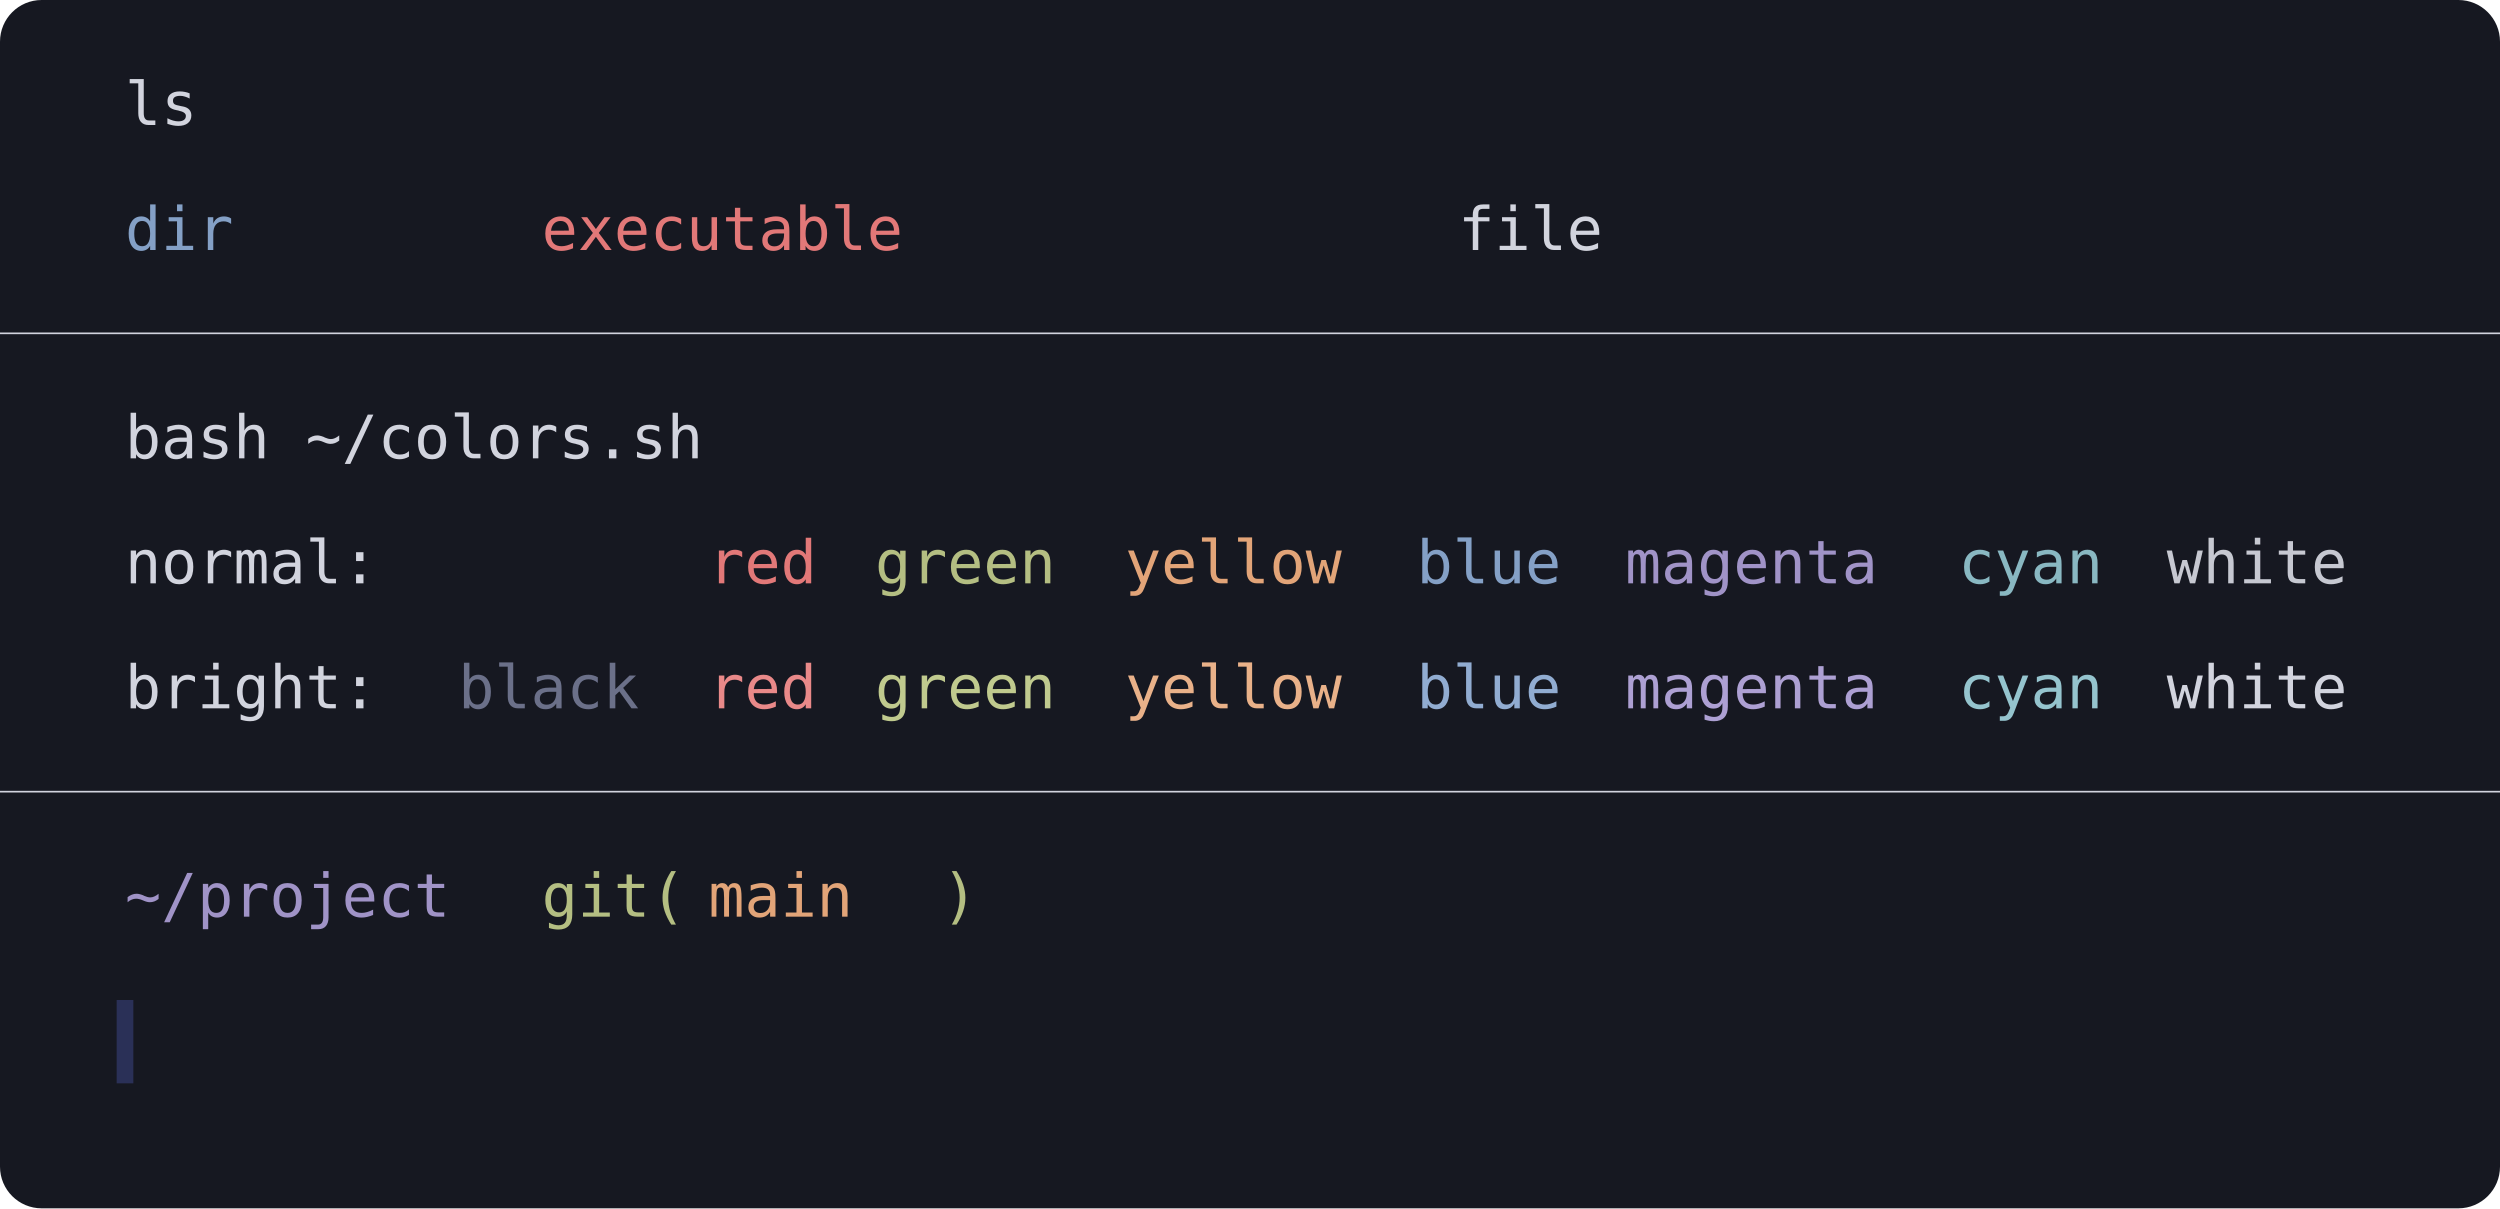
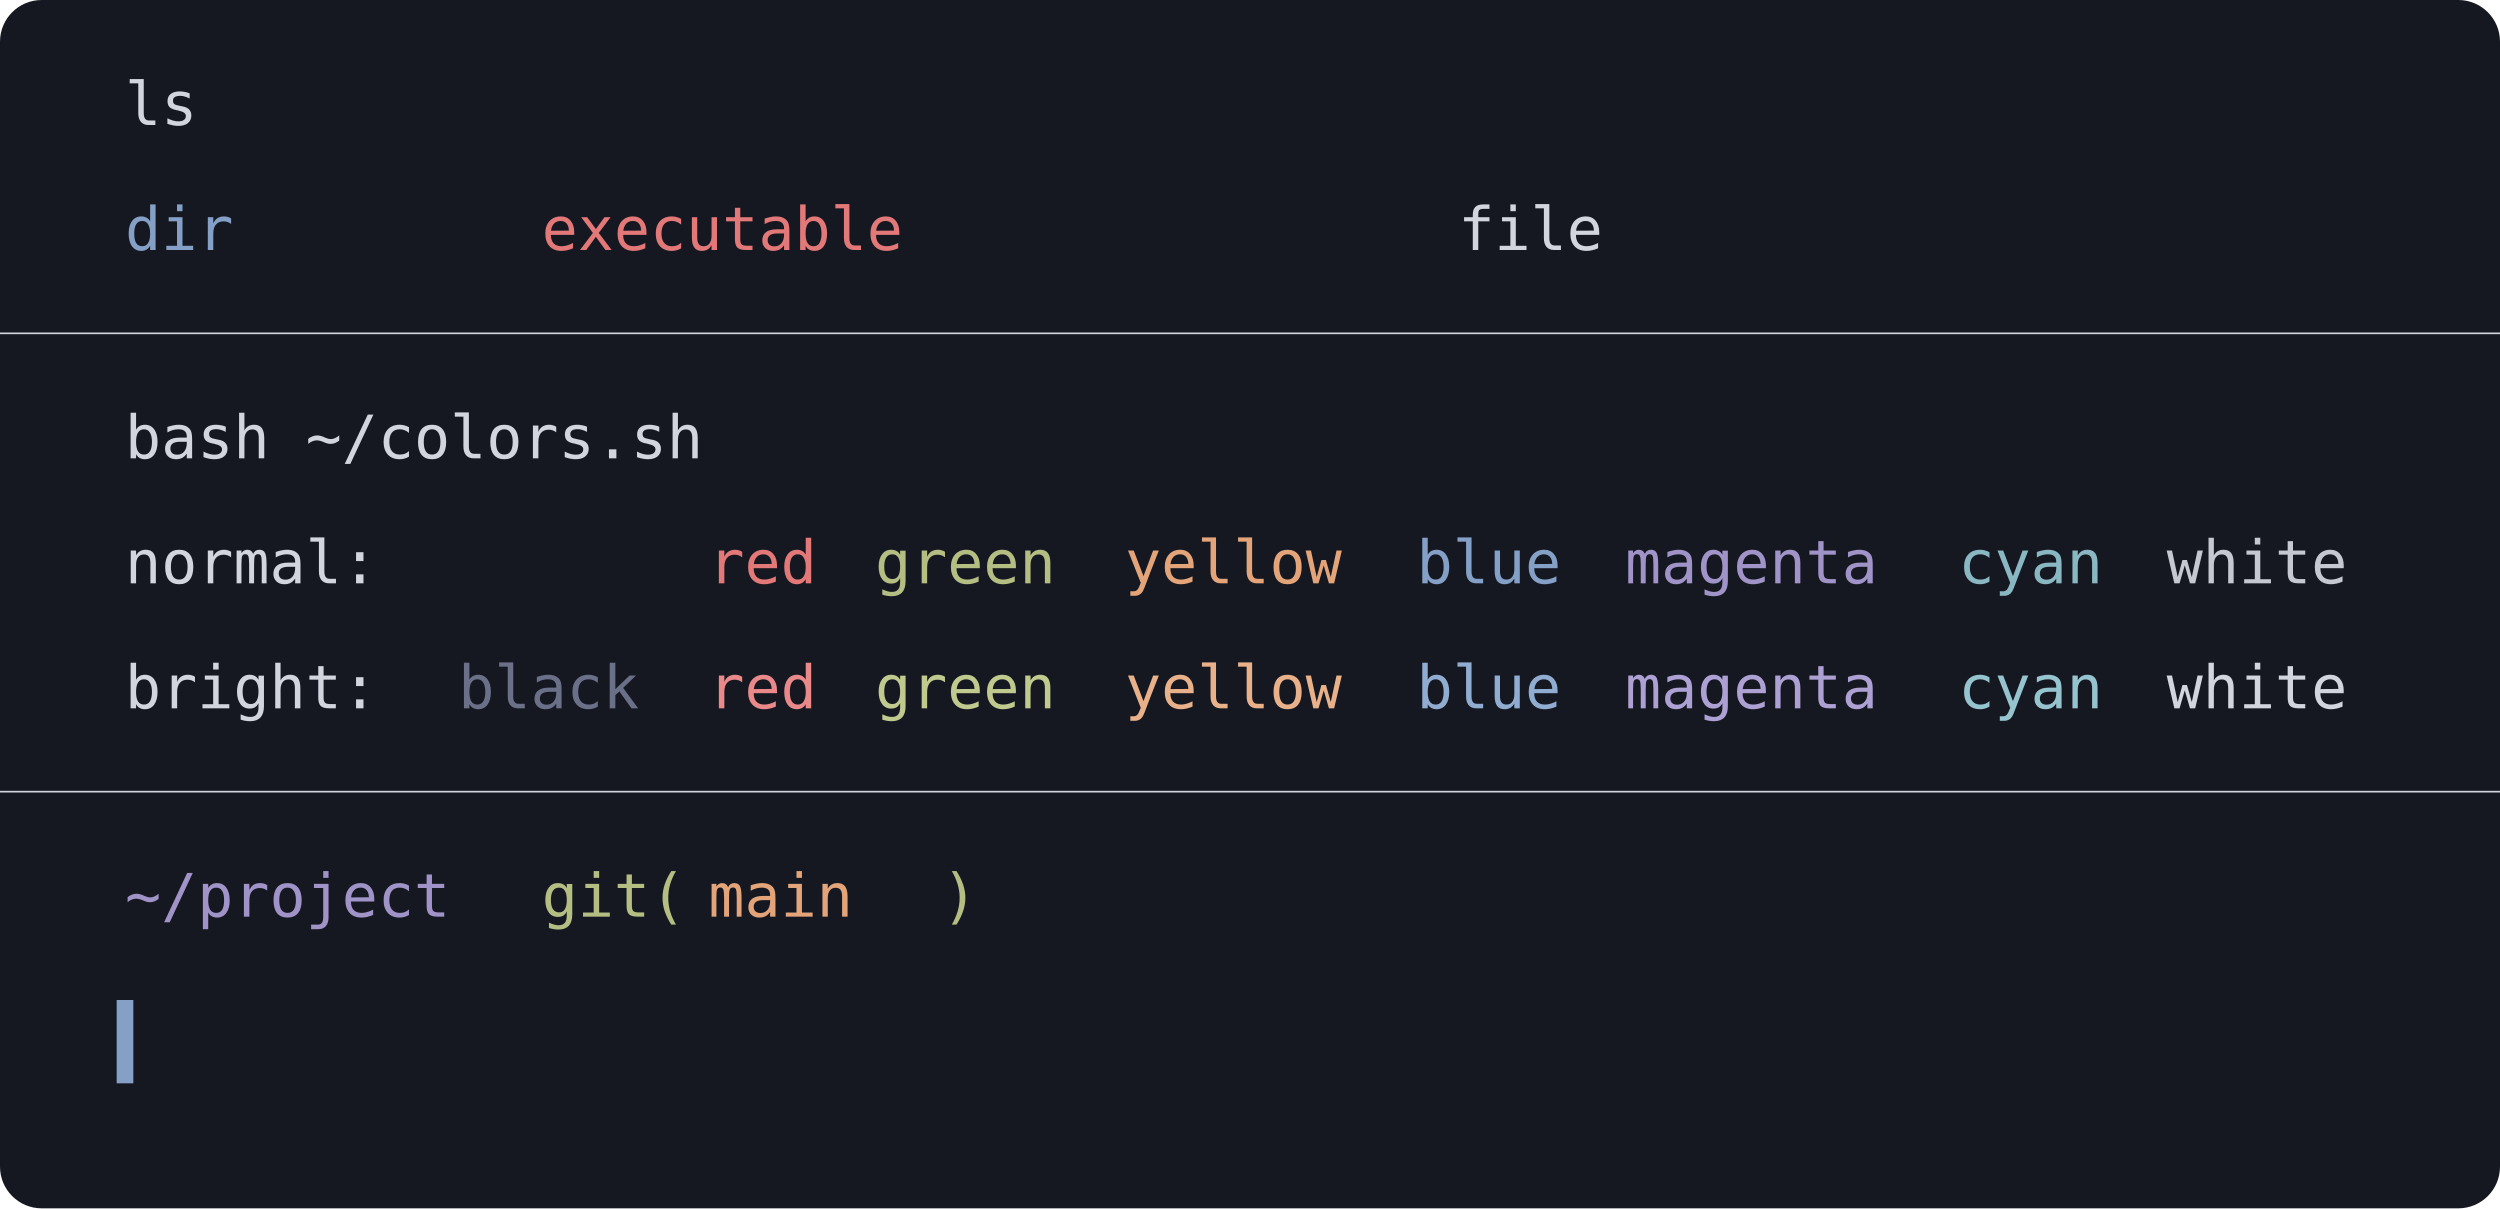
<svg xmlns="http://www.w3.org/2000/svg" viewBox="0 0 300 145">
  <rect width="300" height="145" class="Dynamic" fill="#161821" rx="5" />
  <text x="15" y="15" fill="#d2d4de" font-size="0.6em" font-family="monospace" class="Dynamic">ls</text>
  <text x="15" y="30" fill="#84a0c6" font-size="0.6em" font-family="monospace" class="Dynamic">
dir
</text>
  <text x="65" y="30" fill="#e27878" font-size="0.6em" font-family="monospace" class="Dynamic">
executable
</text>
  <text x="175" y="30" fill="#d2d4de" font-size="0.6em" font-family="monospace" class="Dynamic">
file
</text>
  <line x1="0" y1="40" x2="300" y2="40" style="stroke-width:0.2" class="Dynamic" stroke="#d2d4de" />
  <text x="15" y="55" fill="#d2d4de" font-size="0.6em" font-family="monospace" class="Dynamic">bash ~/colors.sh</text>
  <text x="15" y="70" fill="#d2d4de" font-size="0.6em" font-family="monospace" class="Dynamic">
normal:
</text>
  <text x="55" y="70" fill="#161821" font-size="0.6em" font-family="monospace" class="Dynamic">
black
</text>
  <text x="85" y="70" fill="#e27878" font-size="0.6em" font-family="monospace" class="Dynamic">
red
</text>
  <text x="105" y="70" fill="#b4be82" font-size="0.6em" font-family="monospace" class="Dynamic">
green
</text>
  <text x="135" y="70" fill="#e2a478" font-size="0.6em" font-family="monospace" class="Dynamic">
yellow
</text>
  <text x="170" y="70" fill="#84a0c6" font-size="0.6em" font-family="monospace" class="Dynamic">
blue
</text>
  <text x="195" y="70" fill="#a093c7" font-size="0.6em" font-family="monospace" class="Dynamic">
magenta
</text>
  <text x="235" y="70" fill="#89b8c2" font-size="0.6em" font-family="monospace" class="Dynamic">
cyan
</text>
  <text x="260" y="70" fill="#c6c8d1" font-size="0.6em" font-family="monospace" class="Dynamic">
white
</text>
  <text x="15" y="85" fill="#d2d4de" font-size="0.6em" font-family="monospace" class="Dynamic">
bright:
</text>
  <text x="55" y="85" fill="#6b7089" font-size="0.6em" font-family="monospace" class="Dynamic">
black
</text>
  <text x="85" y="85" fill="#e98989" font-size="0.6em" font-family="monospace" class="Dynamic">
red
</text>
  <text x="105" y="85" fill="#c0ca8e" font-size="0.6em" font-family="monospace" class="Dynamic">
green
</text>
  <text x="135" y="85" fill="#e9b189" font-size="0.6em" font-family="monospace" class="Dynamic">
yellow
</text>
  <text x="170" y="85" fill="#91acd1" font-size="0.6em" font-family="monospace" class="Dynamic">
blue
</text>
  <text x="195" y="85" fill="#ada0d3" font-size="0.6em" font-family="monospace" class="Dynamic">
magenta
</text>
  <text x="235" y="85" fill="#95c4ce" font-size="0.6em" font-family="monospace" class="Dynamic">
cyan
</text>
  <text x="260" y="85" fill="#d2d4de" font-size="0.6em" font-family="monospace" class="Dynamic">
white
</text>
  <line x1="0" y1="95" x2="300" y2="95" style="stroke-width:0.2" class="Dynamic" stroke="#d2d4de" />
  <text x="15" y="110" fill="#a093c7" font-size="0.6em" font-family="monospace" class="Dynamic">
~/project
</text>
  <text x="65" y="110" fill="#b4be82" font-size="0.6em" font-family="monospace" class="Dynamic">
git(
    </text>
  <text x="85" y="110" fill="#e2a478" font-size="0.6em" font-family="monospace" class="Dynamic">
      main
    </text>
  <text x="113" y="110" fill="#b4be82" font-size="0.6em" font-family="monospace" class="Dynamic">
      )
</text>
-   <line x1="15" y1="120" x2="15" y2="130" style="stroke-width:2" class="Dynamic" stroke="#2A3057" />
+   <line x1="15" y1="120" x2="15" y2="130" style="stroke-width:2" class="Dynamic" stroke="#84a0c6" />
</svg>
